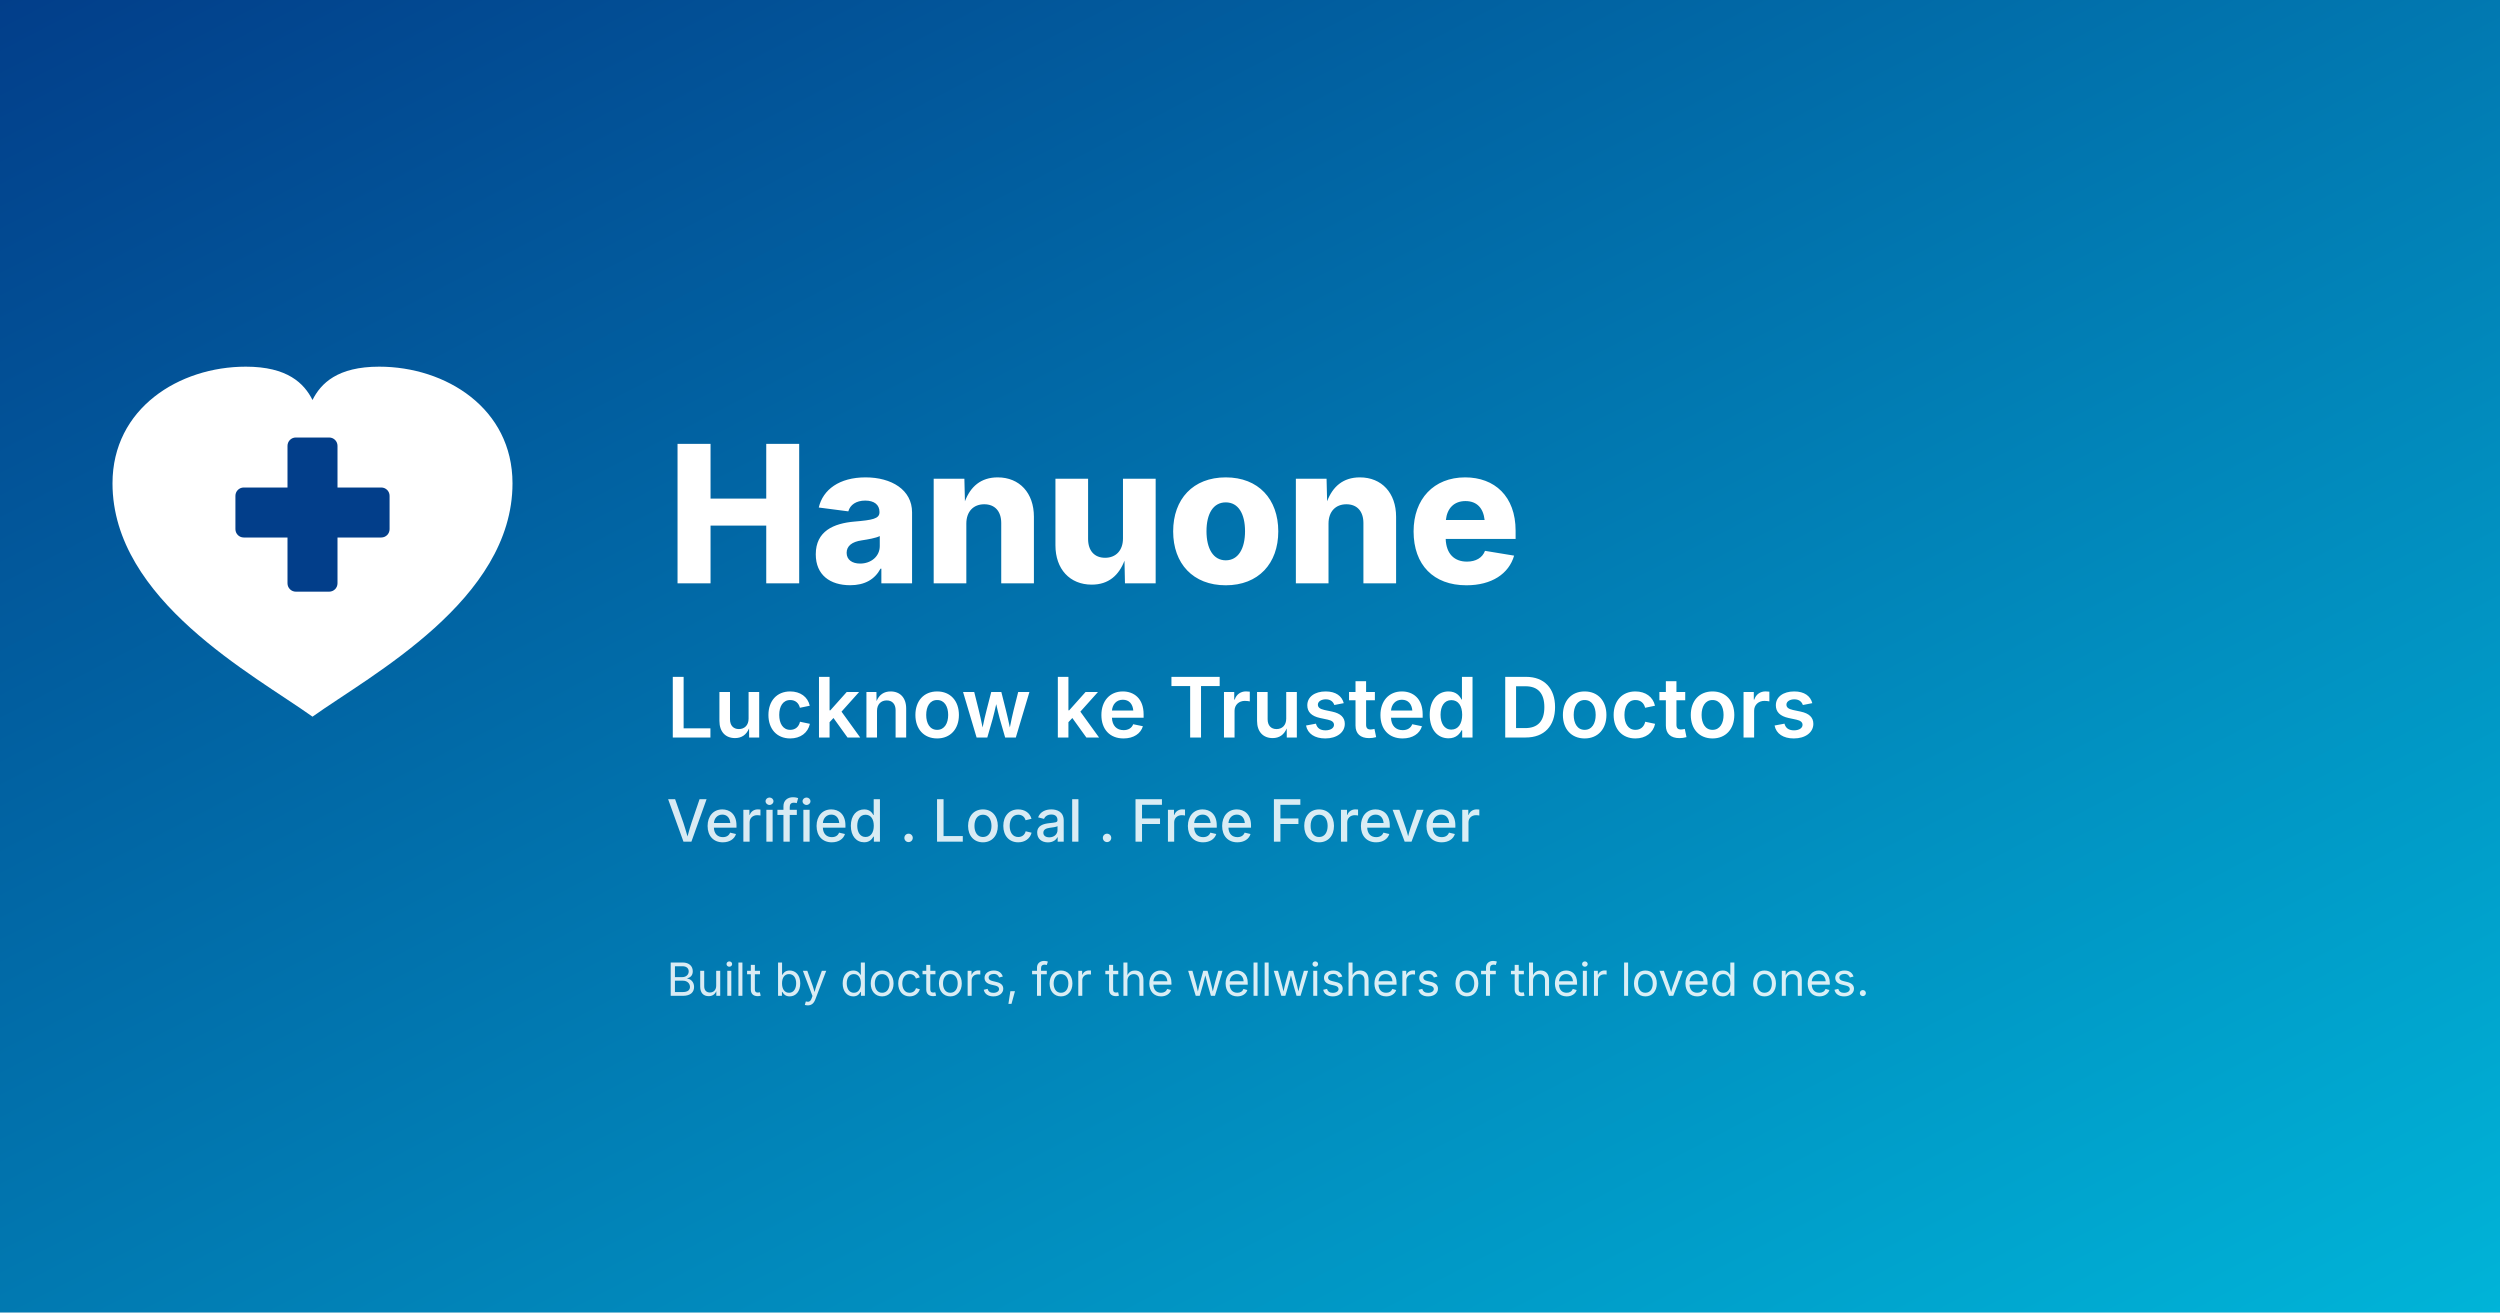
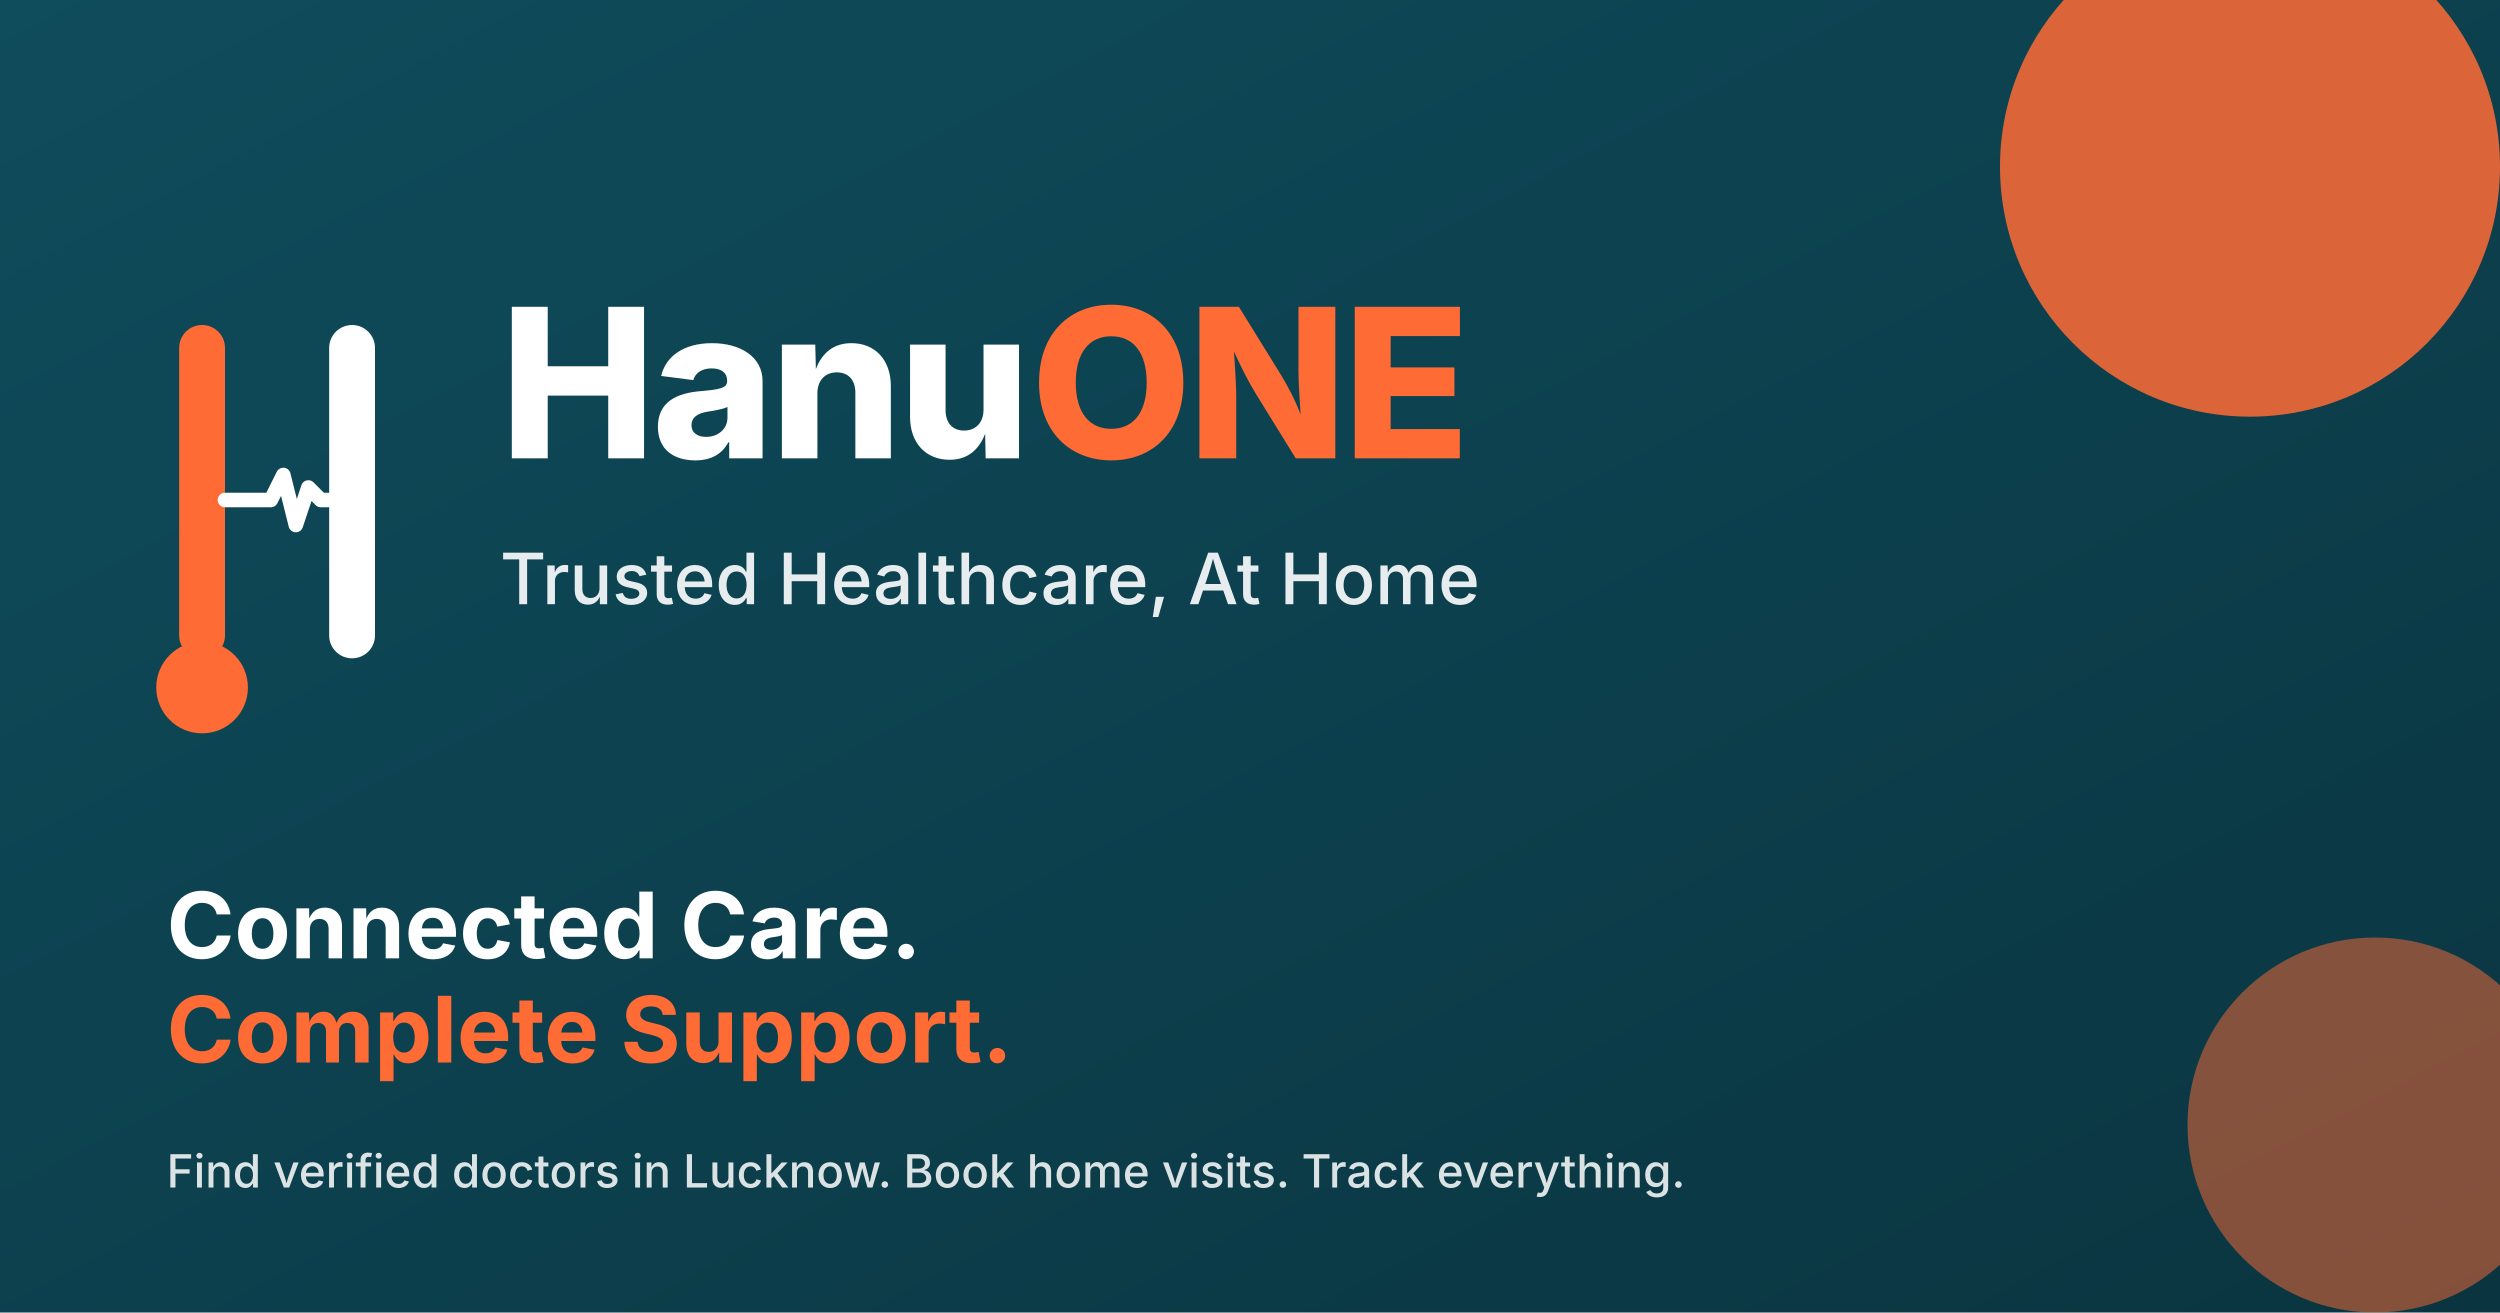
<svg xmlns="http://www.w3.org/2000/svg" viewBox="0 0 1200 630" width="1200" height="630">
  <defs>
    <linearGradient id="bg" x1="0" y1="0" x2="1" y2="1">
-       <stop offset="0%" stop-color="#023E8A" />
-       <stop offset="100%" stop-color="#00B4D8" />
+       <stop offset="0%" stop-color="#0F4C5C" />
+       <stop offset="100%" stop-color="#0a3540" />
    </linearGradient>
  </defs>
  <rect width="1200" height="630" fill="url(#bg)" />
-   <g transform="translate(150,260)">
-     <path d="M 0 84              C -28 64 -96 28 -96 -28              C -96 -64 -64 -84 -32 -84              C -12 -84 -4 -76 0 -68              C 4 -76 12 -84 32 -84              C 64 -84 96 -64 96 -28              C 96 28 28 64 0 84 Z" fill="#ffffff" />
-     <rect x="-12" y="-50" width="24" height="74" rx="4" fill="#023E8A" />
-     <rect x="-37" y="-26" width="74" height="24" rx="4" fill="#023E8A" />
+   <circle cx="1080" cy="80" r="120" fill="#FF6B35" opacity="0.85" />
+   <circle cx="1140" cy="540" r="90" fill="#FF6B35" opacity="0.5" />
+   <g transform="translate(80,150)">
+     <rect x="6" y="6" width="22" height="160" rx="11" fill="#FF6B35" />
+     <circle cx="17" cy="180" r="22" fill="#FF6B35" />
+     <rect x="78" y="6" width="22" height="160" rx="11" fill="#ffffff" />
+     <path d="M 28 90 L 50 90 L 56 78 L 62 102 L 68 84 L 74 90 L 78 90" stroke="#ffffff" stroke-width="7" fill="none" stroke-linecap="round" stroke-linejoin="round" />
  </g>
  <g fill="#ffffff" font-family="Inter, system-ui, sans-serif">
-     <text x="320" y="280" font-size="92" font-weight="800">Hanuone</text>
-     <text x="320" y="354" font-size="40" font-weight="600">Lucknow ke Trusted Doctors</text>
-     <text x="320" y="404" font-size="28" font-weight="500" opacity="0.85">Verified . Local . Free Forever</text>
-     <text x="320" y="478" font-size="22" font-weight="400" opacity="0.85">Built by doctors, for the wellwishers of their loved ones.</text>
+     <text x="240" y="220" font-size="100" font-weight="800" letter-spacing="-0.02em">Hanu<tspan fill="#FF6B35">ONE</tspan>
+     </text>
+     <text x="240" y="290" font-size="34" font-weight="500" opacity="0.9">Trusted Healthcare, At Home</text>
+     <text x="80" y="460" font-size="44" font-weight="700">Connected Care.</text>
+     <text x="80" y="510" font-size="44" font-weight="700" fill="#FF6B35">Complete Support.</text>
+     <text x="80" y="570" font-size="22" font-weight="500" opacity="0.85">Find verified doctors in Lucknow. Book home visits. Track everything.</text>
  </g>
</svg>
